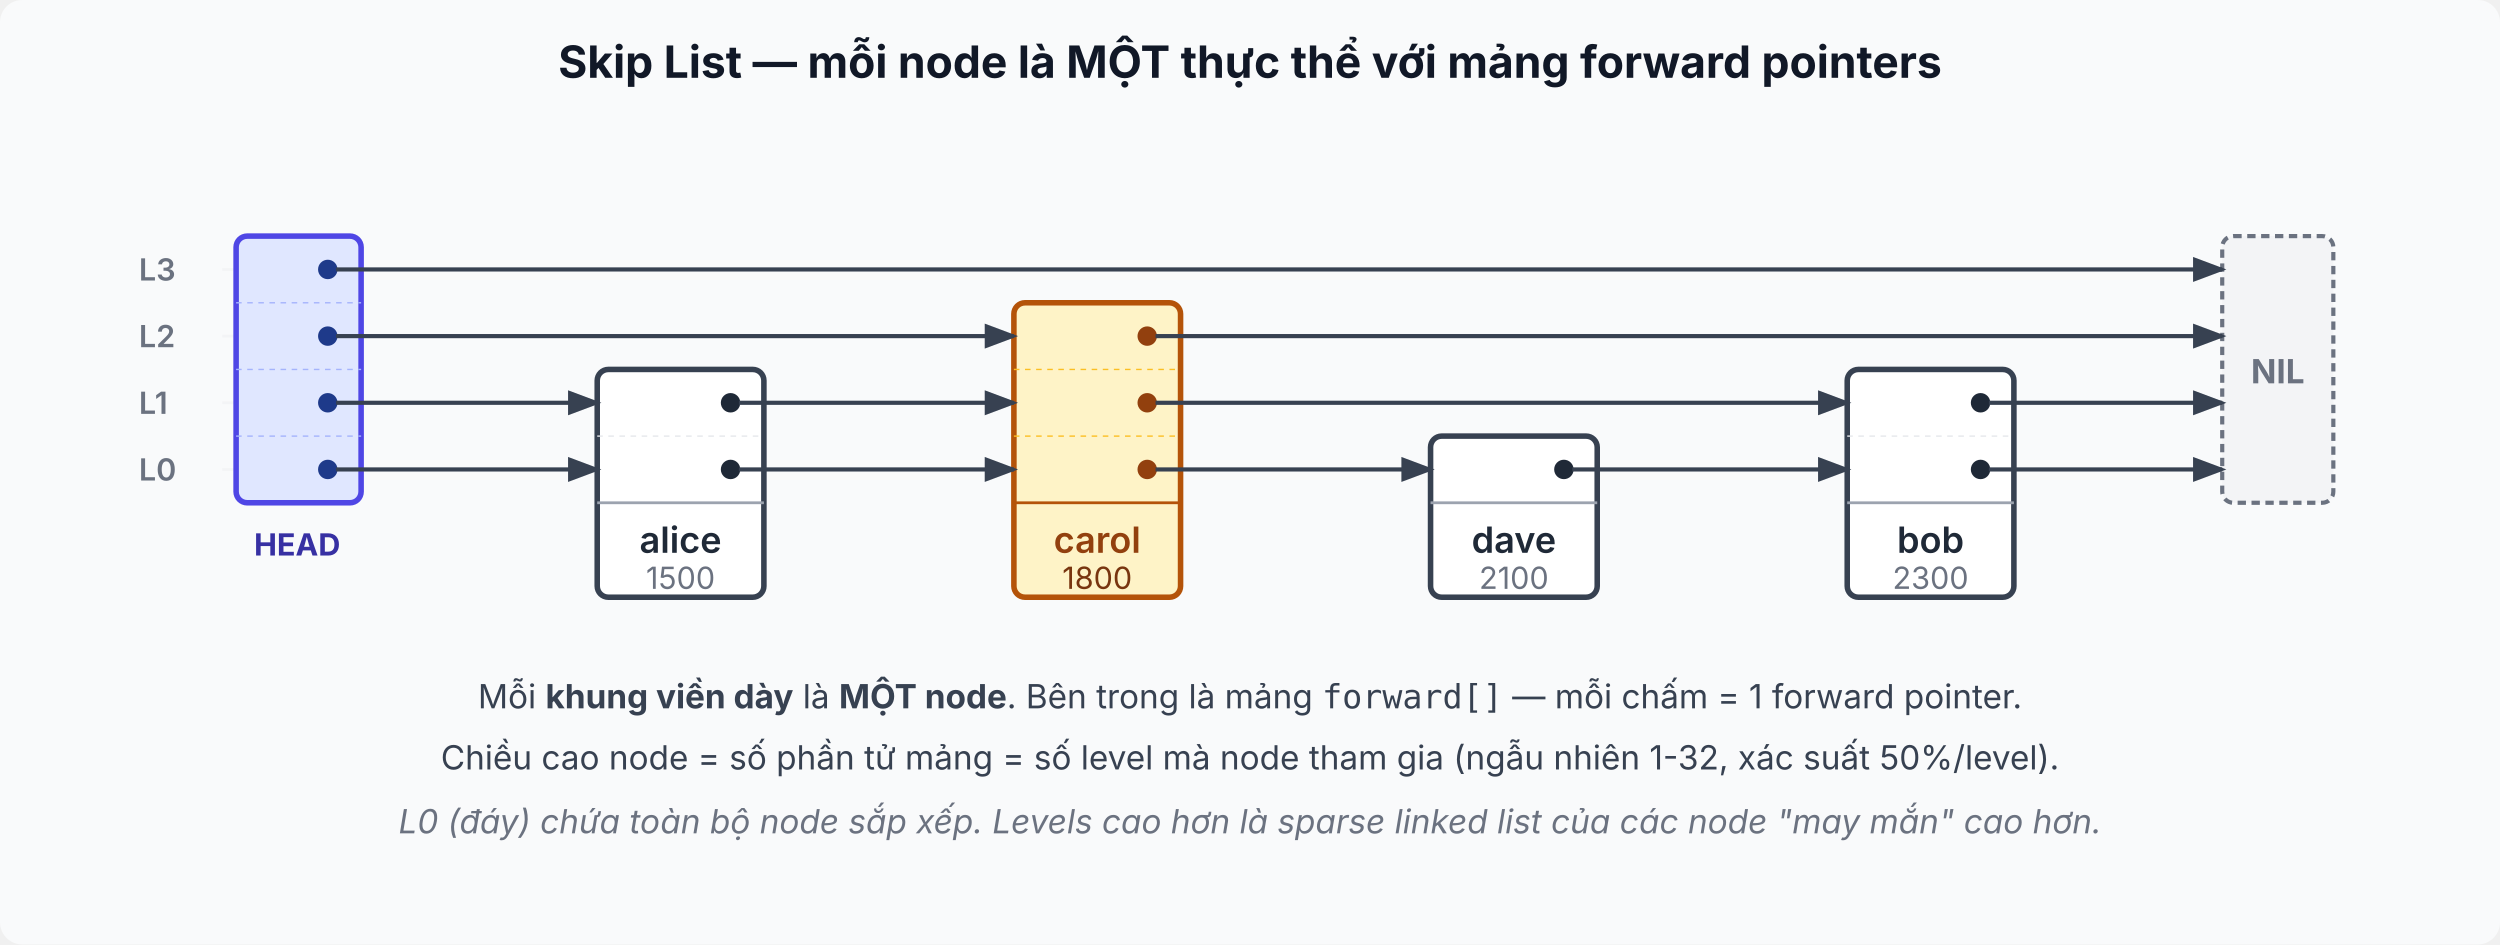
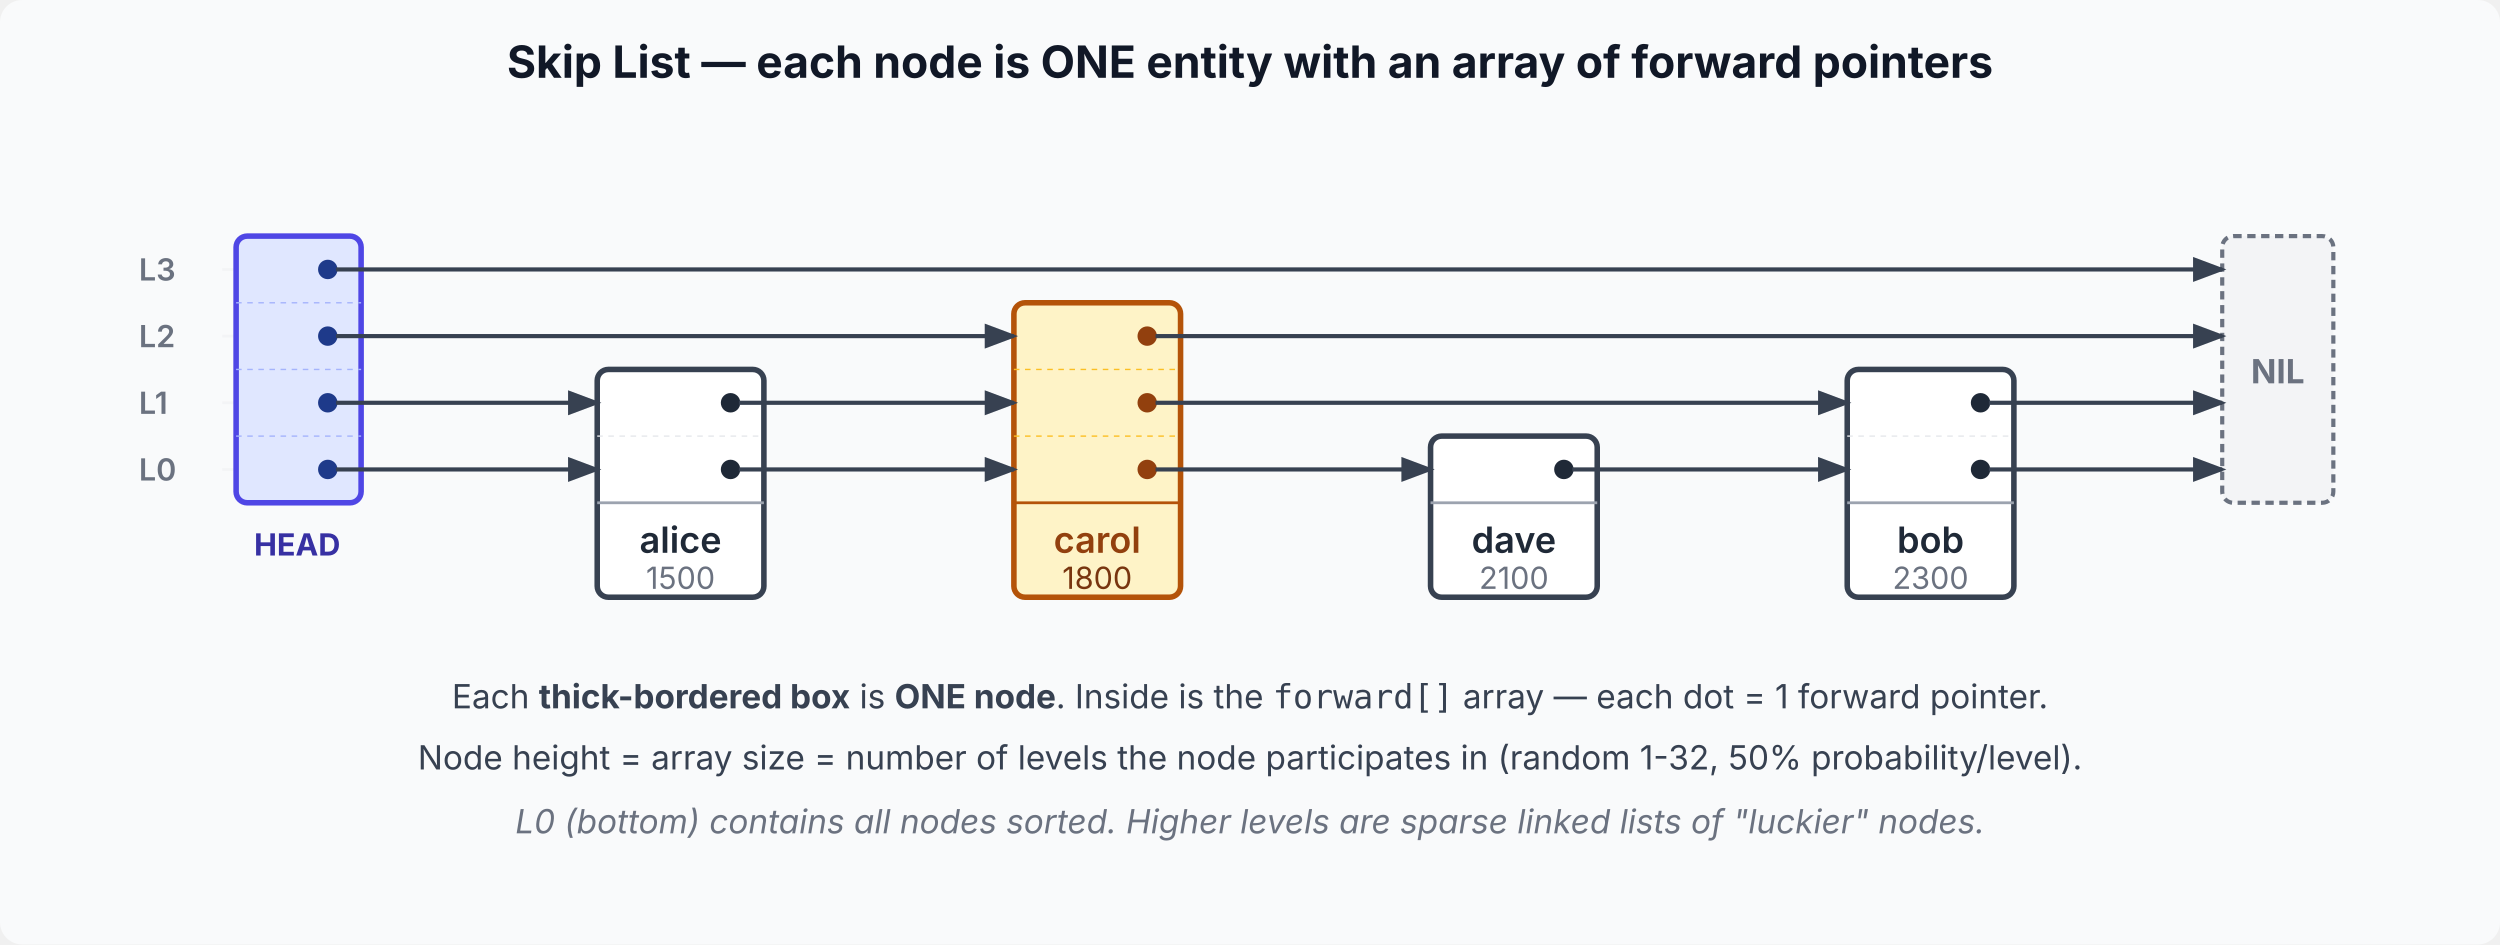
<svg xmlns="http://www.w3.org/2000/svg" viewBox="0 0 900 340" font-family="system-ui, -apple-system, sans-serif">
  <defs>
    <marker id="arrSL" markerWidth="8" markerHeight="6" refX="7" refY="3" orient="auto">
      <polygon points="0 0, 8 3, 0 6" fill="#374151" />
    </marker>
  </defs>
  <rect width="900" height="340" fill="#f9fafb" rx="8" />
-   <text x="450" y="28" text-anchor="middle" font-size="16" font-weight="bold" fill="#111827">Skip List — mỗi node là MỘT thực thể với mảng forward pointers</text>
+   <text x="450" y="28" text-anchor="middle" font-size="16" font-weight="bold" fill="#111827">Skip List — each node is ONE entity with an array of forward pointers</text>
  <text x="50" y="101" font-size="11" fill="#6b7280" font-weight="600">L3</text>
  <text x="50" y="125" font-size="11" fill="#6b7280" font-weight="600">L2</text>
  <text x="50" y="149" font-size="11" fill="#6b7280" font-weight="600">L1</text>
  <text x="50" y="173" font-size="11" fill="#6b7280" font-weight="600">L0</text>
  <line x1="80" y1="97" x2="840" y2="97" stroke="#f3f4f6" stroke-width="1" />
  <line x1="80" y1="121" x2="840" y2="121" stroke="#f3f4f6" stroke-width="1" />
  <line x1="80" y1="145" x2="840" y2="145" stroke="#f3f4f6" stroke-width="1" />
  <line x1="80" y1="169" x2="840" y2="169" stroke="#f3f4f6" stroke-width="1" />
  <rect x="85" y="85" width="45" height="96" fill="#e0e7ff" stroke="#4f46e5" stroke-width="2" rx="4" />
  <line x1="85" y1="109" x2="130" y2="109" stroke="#a5b4fc" stroke-width="0.5" stroke-dasharray="2,2" />
  <line x1="85" y1="133" x2="130" y2="133" stroke="#a5b4fc" stroke-width="0.5" stroke-dasharray="2,2" />
  <line x1="85" y1="157" x2="130" y2="157" stroke="#a5b4fc" stroke-width="0.5" stroke-dasharray="2,2" />
  <circle cx="118" cy="97" r="3.5" fill="#1e3a8a" />
  <circle cx="118" cy="121" r="3.5" fill="#1e3a8a" />
  <circle cx="118" cy="145" r="3.5" fill="#1e3a8a" />
  <circle cx="118" cy="169" r="3.5" fill="#1e3a8a" />
  <text x="107" y="200" text-anchor="middle" font-size="11" font-weight="700" fill="#3730a3">HEAD</text>
  <rect x="215" y="133" width="60" height="82" fill="#ffffff" stroke="#374151" stroke-width="2" rx="4" />
  <line x1="215" y1="157" x2="275" y2="157" stroke="#e5e7eb" stroke-width="0.5" stroke-dasharray="2,2" />
  <line x1="215" y1="181" x2="275" y2="181" stroke="#9ca3af" stroke-width="1" />
  <circle cx="263" cy="145" r="3.5" fill="#1f2937" />
  <circle cx="263" cy="169" r="3.5" fill="#1f2937" />
  <text x="245" y="199" text-anchor="middle" font-size="13" font-weight="600" fill="#1f2937">alice</text>
  <text x="245" y="212" text-anchor="middle" font-size="11" fill="#6b7280">1500</text>
  <rect x="365" y="109" width="60" height="106" fill="#fef3c7" stroke="#b45309" stroke-width="2" rx="4" />
  <line x1="365" y1="133" x2="425" y2="133" stroke="#fbbf24" stroke-width="0.5" stroke-dasharray="2,2" />
  <line x1="365" y1="157" x2="425" y2="157" stroke="#fbbf24" stroke-width="0.5" stroke-dasharray="2,2" />
  <line x1="365" y1="181" x2="425" y2="181" stroke="#b45309" stroke-width="1" />
  <circle cx="413" cy="121" r="3.5" fill="#92400e" />
  <circle cx="413" cy="145" r="3.5" fill="#92400e" />
  <circle cx="413" cy="169" r="3.5" fill="#92400e" />
  <text x="395" y="199" text-anchor="middle" font-size="13" font-weight="600" fill="#92400e">carol</text>
  <text x="395" y="212" text-anchor="middle" font-size="11" fill="#78350f">1800</text>
  <rect x="515" y="157" width="60" height="58" fill="#ffffff" stroke="#374151" stroke-width="2" rx="4" />
  <line x1="515" y1="181" x2="575" y2="181" stroke="#9ca3af" stroke-width="1" />
  <circle cx="563" cy="169" r="3.5" fill="#1f2937" />
  <text x="545" y="199" text-anchor="middle" font-size="13" font-weight="600" fill="#1f2937">dave</text>
  <text x="545" y="212" text-anchor="middle" font-size="11" fill="#6b7280">2100</text>
  <rect x="665" y="133" width="60" height="82" fill="#ffffff" stroke="#374151" stroke-width="2" rx="4" />
  <line x1="665" y1="157" x2="725" y2="157" stroke="#e5e7eb" stroke-width="0.5" stroke-dasharray="2,2" />
  <line x1="665" y1="181" x2="725" y2="181" stroke="#9ca3af" stroke-width="1" />
  <circle cx="713" cy="145" r="3.5" fill="#1f2937" />
  <circle cx="713" cy="169" r="3.5" fill="#1f2937" />
  <text x="695" y="199" text-anchor="middle" font-size="13" font-weight="600" fill="#1f2937">bob</text>
  <text x="695" y="212" text-anchor="middle" font-size="11" fill="#6b7280">2300</text>
  <rect x="800" y="85" width="40" height="96" fill="#f3f4f6" stroke="#6b7280" stroke-width="1.5" stroke-dasharray="3,2" rx="4" />
  <text x="820" y="138" text-anchor="middle" font-size="12" font-weight="700" fill="#6b7280">NIL</text>
  <line x1="121" y1="97" x2="800" y2="97" stroke="#374151" stroke-width="1.5" marker-end="url(#arrSL)" />
  <line x1="121" y1="121" x2="365" y2="121" stroke="#374151" stroke-width="1.5" marker-end="url(#arrSL)" />
  <line x1="416" y1="121" x2="800" y2="121" stroke="#374151" stroke-width="1.5" marker-end="url(#arrSL)" />
  <line x1="121" y1="145" x2="215" y2="145" stroke="#374151" stroke-width="1.5" marker-end="url(#arrSL)" />
  <line x1="266" y1="145" x2="365" y2="145" stroke="#374151" stroke-width="1.5" marker-end="url(#arrSL)" />
  <line x1="416" y1="145" x2="665" y2="145" stroke="#374151" stroke-width="1.5" marker-end="url(#arrSL)" />
  <line x1="716" y1="145" x2="800" y2="145" stroke="#374151" stroke-width="1.5" marker-end="url(#arrSL)" />
  <line x1="121" y1="169" x2="215" y2="169" stroke="#374151" stroke-width="1.5" marker-end="url(#arrSL)" />
  <line x1="266" y1="169" x2="365" y2="169" stroke="#374151" stroke-width="1.5" marker-end="url(#arrSL)" />
  <line x1="416" y1="169" x2="515" y2="169" stroke="#374151" stroke-width="1.5" marker-end="url(#arrSL)" />
  <line x1="566" y1="169" x2="665" y2="169" stroke="#374151" stroke-width="1.5" marker-end="url(#arrSL)" />
  <line x1="716" y1="169" x2="800" y2="169" stroke="#374151" stroke-width="1.5" marker-end="url(#arrSL)" />
-   <text x="450" y="255" text-anchor="middle" font-size="12" fill="#374151">Mỗi <tspan font-weight="700">khung viền dày</tspan> là <tspan font-weight="700">MỘT node</tspan>. Bên trong là mảng <tspan font-family="ui-monospace, monospace">forward[]</tspan> — mỗi chấm = 1 forward pointer.</text>
-   <text x="450" y="277" text-anchor="middle" font-size="12" fill="#374151">Chiều cao node = số phần tử mảng = số level mà node tham gia (ngẫu nhiên 1-32, xác suất 50%/level).</text>
-   <text x="450" y="300" text-anchor="middle" font-size="12" fill="#6b7280" font-style="italic">L0 (đáy) chứa toàn bộ node sắp xếp. Levels cao hơn là sparse linked list của các node "may mắn" cao hơn.</text>
+   <text x="450" y="255" text-anchor="middle" font-size="12" fill="#374151">Each <tspan font-weight="700">thick-bordered box</tspan> is <tspan font-weight="700">ONE node</tspan>. Inside is the <tspan font-family="ui-monospace, monospace">forward[]</tspan> array — each dot = 1 forward pointer.</text>
+   <text x="450" y="277" text-anchor="middle" font-size="12" fill="#374151">Node height = array size = number of levels the node participates in (random 1-32, 50% probability/level).</text>
+   <text x="450" y="300" text-anchor="middle" font-size="12" fill="#6b7280" font-style="italic">L0 (bottom) contains all nodes sorted. Higher levels are sparse linked lists of "luckier" nodes.</text>
</svg>
